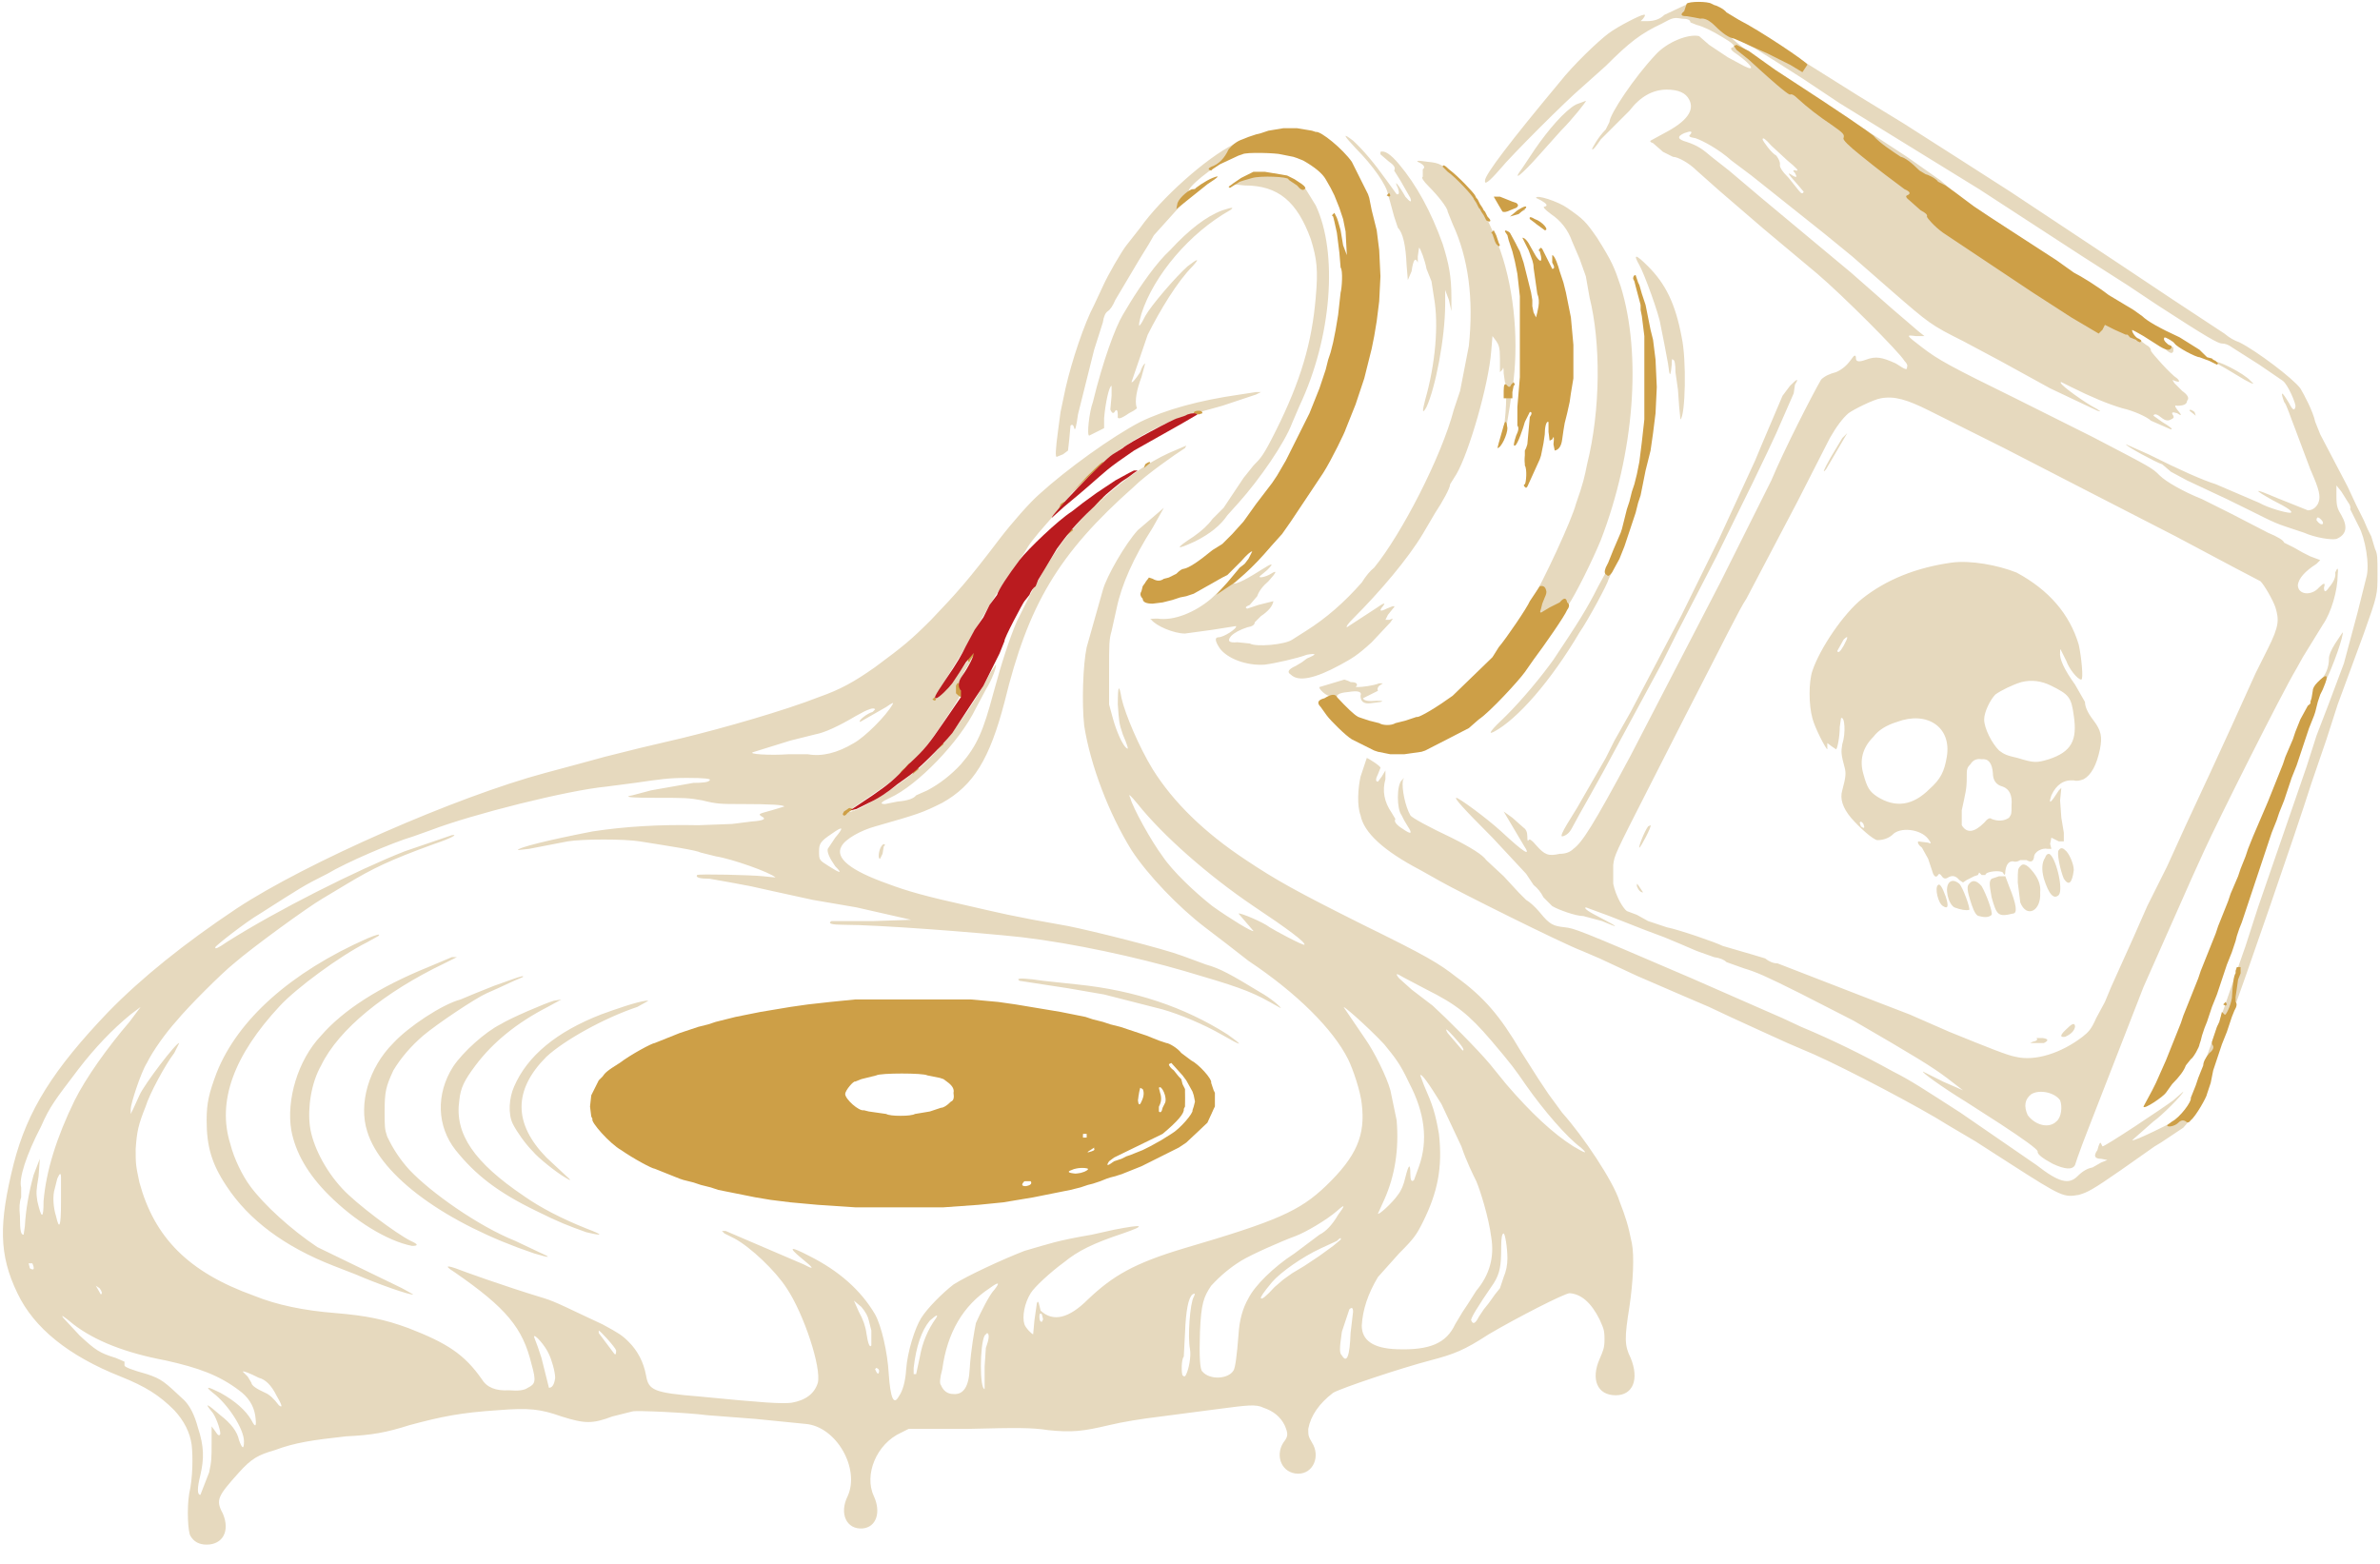
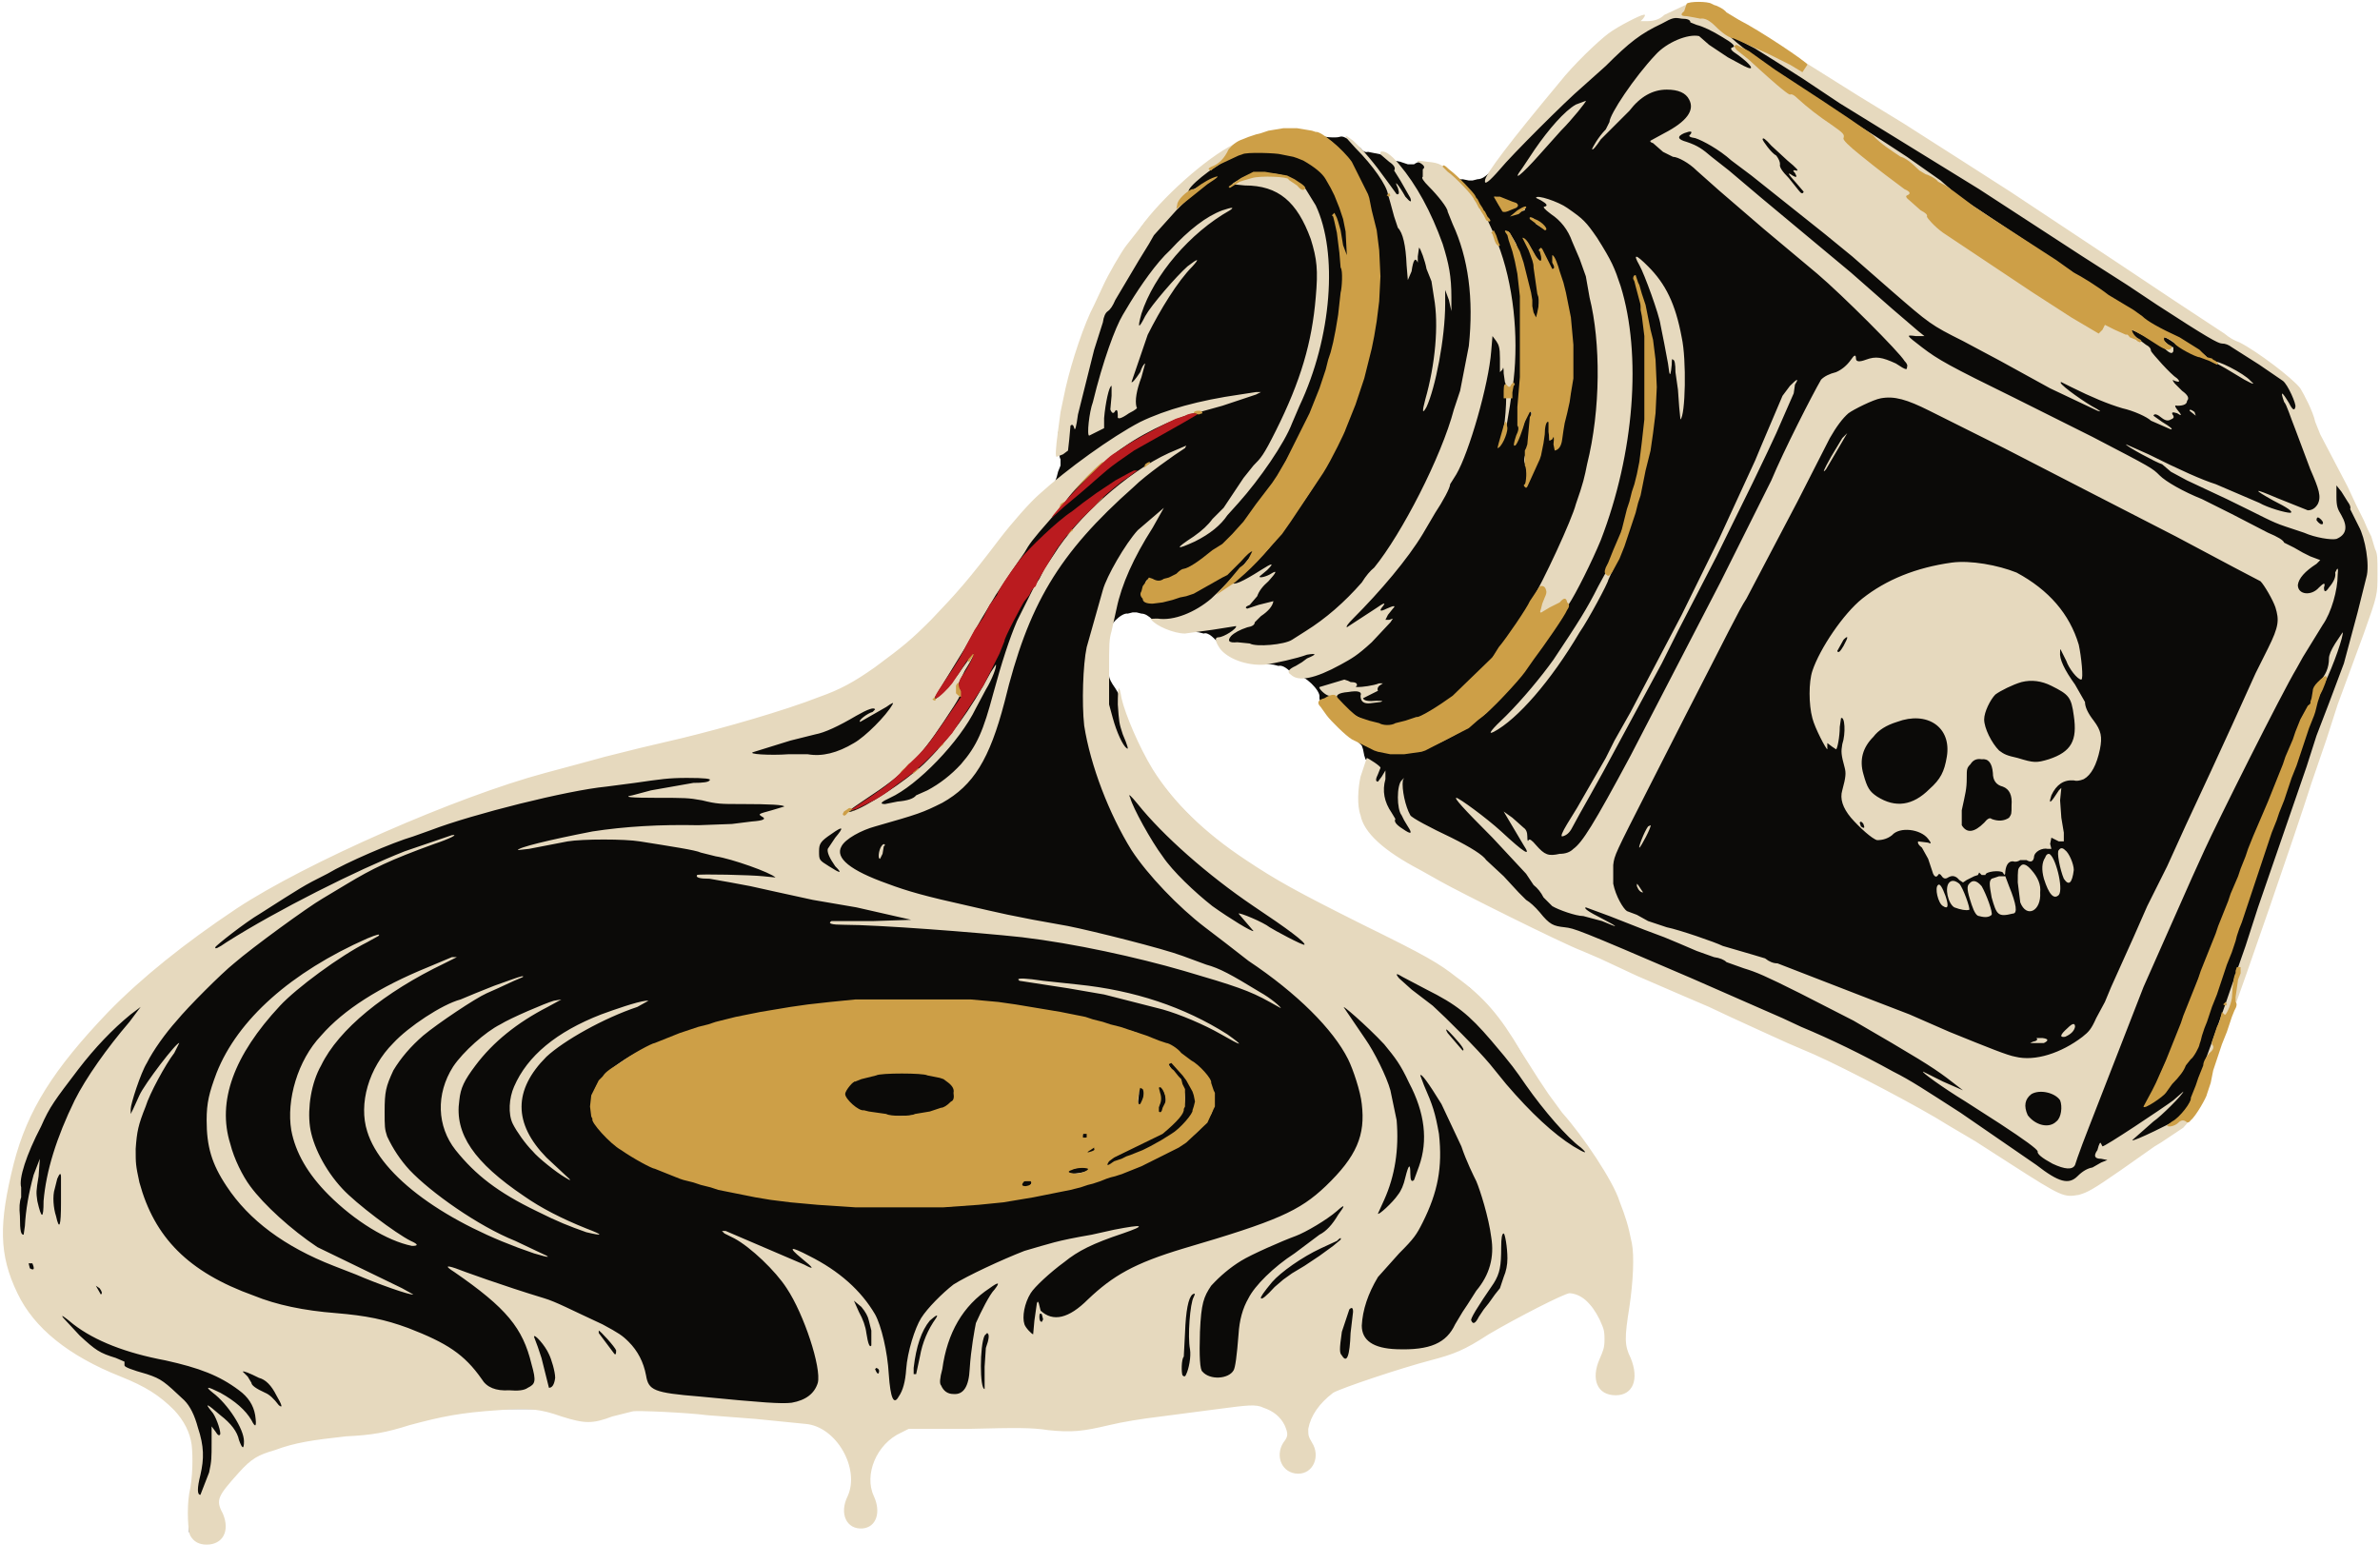
<svg xmlns="http://www.w3.org/2000/svg" width="956" height="628" viewBox="0 0 1912 1256">
+   <g id="black" fill="#0b0a08">
+     <path fill-rule="evenodd" d="m1348 9-13 7-8 2-6 1q-1 2-4-1l-2-2-9 4c-13 7-19 12-32 24l-33 39-9 11-8 10-7 9-7 9-12 15q-6 7-11 7l-4 1h-3l-5-1q-3 1-11-6-8-6-14-6l-6-1q-4-2-8 1h-5l-6-2-5-1q-5-5-11-5l-5-1-5-1q-3 1-6-3c-12-9-14-10-17-9s-14 0-16-1l-3-1-3-1-6-1-6-1h-11l-6 1-6 1-3 1-3 1-4 1-6 2-5 2-5 2-9 5-5 4-8 6c-13 8-15 10-31 27-19 19-23 23-27 31l-6 8-7 10-14 27-8 15-2 5-2 5-2 5-1 3-1 3-2 5-2 5-1 3-1 4-1 4-1 3-1 3-1 4-1 4-1 5-1 5-1 5-1 5-1 5-1 5-1 5-1 5c-2 3-1 21 1 24v5l-2 5-1 4-1 3-3 4c-5 3-24 23-30 31l-8 10-13 17-18 21c-8 10-46 49-53 53l-8 7-9 6-12 9c-8 5-25 15-26 14l-5 2-5 2-5 2-5 2-3 1-3 1-3 1-3 1-3 1-3 1-3 1-3 1-3 1-4 1-4 1-3 1-3 1-3 1-3 1-4 1-4 1-4 1-4 1-4 1-4 1-3 1-3 1-4 1-4 1-4 1-4 1-5 1-5 1-4 1-4 1-5 1-5 1-3 1-3 1-4 1-4 1-4 1-4 1-4 1-4 1-4 1-4 1-5 1-5 1-3 1-3 1-4 1-4 1-3 1-3 1-3 1-3 1-4 1-4 1-4 1-4 1-4 1-4 1-4 1-4 1-3 1-3 1-3 1-3 1-3 1-3 1-3 1-3 1-3 1-5 2-5 2-3 1-3 1-5 2-5 2-3 1-3 1-5 2-5 2-3 1-3 1-7 3-7 3-5 2-5 2-9 4-9 4-15 7-15 7c-2 0-45 22-66 34-5 3-37 24-42 29l-8 6-8 6-8 6-7 5-8 6-12 11c-17 14-48 46-63 66l-19 30-7 12-2 5-2 5-2 5-2 5-2 6-1 4-1 4-1 4-1 3-1 3-1 4-1 4-1 5-1 5-1 7-1 7v33l1 5 1 5 1 3 1 3 1 3 2 5 2 5 9 17 5 7c3 4 12 13 17 16l17 12 32 16 3 1 3 1c1-1 15 7 24 13 7 5 19 16 24 23l6 12 1 3c2 3 1 36 0 39l-1 5-1 5-1 14v12l4 4c4 4 4 4 10 4 7 0 7 0 10-3 4-4 4-13 1-19q-4-9-1-17l8-10 12-13c4-5 17-13 19-12l3-1 3-1 3-1 3-1 3-1 5-1 5-1 5-1 5-1 8-1 8-1 11-1 11-1 7-1 7-1 5-1 5-1 4-1 4-1 4-1 4-1 3-1 3-1 4-1 4-1 4-1 4-1 5-1 5-1 6-1 6-1 10-1 10-1h47l3 1 3 1 3 1 3 1 3 1 3 1 4 1q1-1 4 1c2 2 15 1 18 0l2-1 3-1 3-1 3-1 3-1 3-1 3-1 3-1c3-2 12-2 15 0l17 1 17 1 13 1 13 1 10 1 10 1 11 1 11 1 12 1 12 1 4 1c3-1 17 8 21 12 5 6 13 20 12 23l1 4q4 7-2 19-9 17 5 24c4 2 4 2 8 0q8-3 7-12 0-6-3-12-5-12-2-19l1-3 1-3 1-3q-1-1 7-10l3-5 13-9c4-2 6-2 38-2l36-1h33l10 1 10 1h19l5-1 5-1 4-1 4-1 4-1 4-1 5-1 5-1 7-1 7-1 8-1 8-1 8-1 8-1 8-1 8-1 7-1 7-1 7-1 7-1c3-2 14-2 17 0l3 1c3-1 19 15 18 18l1 3q3 2-2 8c-2 4-3 5-3 11q-1 9 7 12c5 2 6 2 11 0q8-3 7-12c0-6 0-7-4-12-3-5-3-5-2-8l2-5c-1-4 9-18 14-22l4-3 12-6 3-1 3-1 3-1 3-1 3-1 3-1 3-1 3-1 3-1 3-1 3-1 3-1 3-1 3-1 3-1 3-1 3-1 3-1 3-1 5-1 5-1 4-1 4-1 3-1 3-1 3-1 28-14 9-6 13-8c20-11 44-22 47-22q5-1 15 10c6 6 12 14 11 16l1 3 1 10c0 8 0 9-3 15-3 7-4 17-1 22 4 8 19 8 23 0 3-5 2-15-1-22-3-6-3-7-3-19l1-14 1-6 1-6 1-6 1-6 1-15-1-16-1-6-1-6-1-4-1-4-1-3-1-3-1-3-2-5-2-5-1-3-1-3c0-2-17-29-27-42l-6-8-5-7-7-9-8-10-9-15-10-16-6-10-6-9-13-17-19-21-8-5c-16-13-20-15-82-46l-58-30-10-7c-5-2-37-23-42-27-10-8-36-33-42-42l-7-8-10-15-17-34-1-3-1-3-1-3-1-4-1-4-1-5-3-5q-5-7-5-10l-1-4-1-13 1-14 1-4c-1-5 10-16 15-15l4-1h3l4 1q4 0 9 5l14 7 3 1 10 1 10 1 4 1q5-2 16 13c2 3 9 7 11 7l3 1 4 1 4 1 9 1 9 1 4 1q4-1 10 5l5 3c6-1 19 12 18 17-1 6 15 25 28 33l6 6 1 3 1 5 1 3q3 3 0 5l-1 4-1 4-1 4q1 1-1 4l-1 10 1 9q2 3 1 4c-1 3 6 13 13 21 9 8 14 11 31 21l16 9 96 48 11 5 11 5 11 5 11 5 9 4 9 4 7 3 7 3 9 4 9 4 7 3 7 3 9 4 9 4 15 7 15 7 9 4 9 4 11 5 11 5 7 3 7 3 85 43 13 8 27 17 35 22c29 18 33 21 34 20l2 1 8 1 7-1 2-1 18-10 23-16 18-12 6-4q21-10 31-30l2-6 1-3 1-3 1-3 1-5 1-5 1-3 1-3 1-3 1-3 1-3 1-3 1-3 2-5 2-5 1-3 1-3 1-3 1-3 2-5 2-5 1-3 1-3 1-3 1-3 1-3 1-3 1-3 1-3 1-3 1-3 1-3 1-3 1-3 1-3 2-5 2-5 1-3 1-3 1-3 1-3 1-3 1-3 2-5 2-5 1-3 1-3 1-3 1-3 1-3 1-3 1-3 1-3 1-3 1-3 1-3 1-3 1-3 1-3 1-3 1-3 1-3 1-3 1-3 1-3 1-3 1-3 1-3 1-3 1-3 1-3 1-3 1-4 1-4 1-3 1-3 1-3 1-3 1-3 1-3 1-3 1-3 1-3 1-3 1-3 1-3 1-3 1-3 1-3 1-3 1-3 2-5 2-5 1-3 1-3 1-3 1-3 1-3 1-3 1-3 1-4 2-6 2-5 1-3 1-3 2-5 2-5 1-3 1-3 2-5 2-5 1-3 1-3 2-5 2-5 1-3 1-3 1-3 1-4q-1-1 1-4c2-2 2-29 0-32l-1-2-1-3-1-3-1-3-1-3-3-6-3-6-7-14-3-6-3-7-4-8-1-4-9-16-8-15-1-2-1-3-1-3-1-3-1-3c0-2-13-27-15-27l-7-5-16-12-8-6-9-5-116-77-54-35-25-16c-25-17-50-32-57-36l-16-10-42-27-30-19c-57-38-53-35-65-41l-10-6c-2-3-9-6-10-6l-2-1-10-1c-8 0-9 0-17 5" />
+   </g>
  <g id="cream" fill="#e6d9be">
    <path fill-rule="evenodd" d="m1354 4-17 8q-5 5-14 5h-5l2-2q3-4 0-3c-2 0-20 9-28 15s-28 25-39 39q-60 72-60 79-1 6 12-9c9-11 53-55 66-66l19-17c19-19 28-26 45-34 9-5 10-5 16-4q7 0 7 3l5 2q8 2 21 10 12 7 8 8t4 6c11 8 15 14 5 9l-13-7-15-10-8-7c-9-2-26 5-35 15-17 18-37 48-37 54l-3 6c-6 6-11 15-11 16q1 1 7-8l13-13 10-10q13-17 30-17 14 0 18 8 7 13-20 27l-11 6q-1 1 2 2l8 7 8 4c4 0 13 5 19 11l18 16 36 31 43 36c20 17 66 63 70 70q3 3 2 5c0 2 0 3-9-3-11-5-16-6-24-3q-8 3-8-1 0-5-4 1-5 7-12 10-8 2-12 6c-7 12-30 57-40 81l-41 82-72 139c-30 56-39 70-46 75q-4 4-11 4c-9 2-12 1-19-7q-5-6-6-4t-1-3-3-7l-9-8-7-5 16 27q10 15-18-11c-12-11-34-27-36-27s5 8 29 32l27 29 6 9q5 4 8 10l7 7c5 3 19 8 25 8l15 4q21 9 0-2-16-8-13-9l19 7 28 11 16 6 12 5 14 6 14 5q7 1 10 4l14 5c10 3 17 6 45 20l43 22c50 29 63 37 75 46l13 10-16-7-16-8c-2 0 16 13 34 24l28 18q29 19 30 22-1 3 12 10 15 7 18 1l2-6 4-11 5-13 44-113 39-88 10-22c10-22 62-126 74-146l5-9 16-26c7-10 12-28 12-40q1-9-2-2 1 5-5 12-4 6-4 0 2-6-4 0c-6 7-17 6-17-2q1-8 15-17l3-3-8-3-6-3-7-4-8-4q-1-3-13-8l-29-15-24-12c-15-6-29-14-34-19-6-6-6-6-54-31l-62-31c-53-26-62-31-75-41s-13-10-5-9h7l-5-4-21-18-33-29-48-40-24-20-26-22-14-11c-7-6-11-9-20-12q-11-3-2-7 8-3 5 1-3 2 4 3c6 2 19 9 29 18l16 12 59 47 22 18 32 28c30 26 31 27 57 40l30 16 40 22 38 18q6 2-5-4c-10-6-28-19-24-19l8 4q24 12 41 17c9 2 20 7 23 10l16 7q3 0-7-6l-7-5q1-3 7 2 4 3 7 1 3-1 2-3-3-4 3-2 6 4 0-3-3-4 0-3 8 0 8-4 3-3-4-8l-6-6q-3-4 0-2 6 2 2-2c-5-3-20-20-21-22q0-3-4-5c-7-5-14-11-12-12 2 0 19 9 27 15q6 6 7 2v-3c-2 0-9-6-9-7q0-4 13 6 15 9 23 10c3 0-11-10-19-14-11-5-35-19-39-23l-11-7-9-5-10-7-18-12-15-10-63-42c-20-13-22-14-22-16l-8-7-27-19-26-17-35-22-46-31c-17-11-37-27-36-28l21 11 16 10 22 14 30 20 112 69 83 54 36 23 24 16c40 26 49 31 52 31q4 0 8 3l22 14 19 13c4 3 11 19 10 21q-1 5-5-3-9-15-4-1c2 2 5 12 9 22l12 32c7 16 9 22 6 28q-3 5-8 5l-25-10q-28-12-3 2 18 9 14 10c-4 0-18-4-25-8l-35-15q-16-5-54-24l-18-8c-1 1 25 15 29 16l7 6 13 7 32 15c31 15 35 18 47 22l15 5c9 4 22 6 26 5q12-5 4-19c-3-5-4-7-4-15v-9l4 5 5 8q3 4 2 6l7 14c5 9 9 31 6 41l-3 12-4 16-11 41-12 32-10 26-8 25-39 113-10 31-7 20-10 29-11 31-4 11c-5 20-15 42-20 47-5 3-39 20-39 18l17-15c6-4 24-22 24-24l-8 7c-8 6-56 38-57 37l-1-2q-1-3-3 5-5 7 3 7l5 1-5 2-7 4q-6 1-12 7c-7 7-15 5-33-9l-61-42c-28-18-40-26-54-33q-38-21-74-36l-15-7-16-7-57-25c-93-40-94-40-102-41-9-1-12-2-20-12q-6-7-11-10l-6-6-12-13-14-13q-4-6-28-18c-17-8-32-16-33-18-4-7-7-21-6-28l1-2-2 2c-4 4-4 23 0 28l2 4 3 5q6 9-4 2-8-5-6-8l-3-5q-9-13-5-27v-7l-3 5-3 4q-3 0 0-6l2-5c1-1-10-8-11-8l-5 15c-2 9-3 23 0 31q4 21 48 44l16 9c14 8 98 50 114 56l14 6 30 14 37 16 21 9 17 8 24 11 22 10 21 9c27 12 86 43 108 57l22 13 28 18c42 27 43 27 55 25 7-2 11-4 34-20l27-19 5-3 18-12q10-11 15-20l7-21c0-3 7-25 15-44 11-30 53-151 66-192l12-35 9-28 21-57c11-31 11-31 11-48 0-13 0-16-2-20l-3-10-3-6-3-7-6-12-7-15-22-42-4-10c-2-9-9-22-12-27-6-8-35-30-49-37q-6-2-12-7l-41-27-45-30-86-57-39-25-47-30-36-22-59-37-28-18-19-12-12-6zm-88 80c-9 5-22 20-33 36l-10 15c-9 12-1 6 14-11l17-19c9-9 21-24 20-24zm-242 21-33 11c-22 11-58 43-75 67l-11 14c-4 5-15 24-19 33l-7 15c-8 15-18 45-23 67l-4 19-2 15q-3 22-1 21l5-2 4-3 1-9 1-11q2-2 3 2t3-11l13-52 7-22q1-7 4-9t6-9l19-32 8-13 4-7 18-20 8-8 17-14q11-8-5 2l-10 5c-2-3 19-20 32-26 15-8 25-9 44-5q27 5 36 22c5 8 12 26 14 36 2 7 3 28 1 28l-4-13-1-6-1 4 2 17q4 49-22 114c-7 17-28 56-35 66l-11 16-12 15-8 9c-5 5-23 19-33 24l-11 7c-5 4-15 6-20 4q-6-2-6 4-5 13 4 14c9 0 31-6 38-11l6-3 6-3 8-4 12-11q13-13 13-9c0 3-21 26-34 38-13 11-30 18-43 16q-8 0-5 1c4 5 18 11 27 11l22-3 19-3c1 2-10 9-14 9q-5 0 1 9c6 8 21 14 36 13 8-1 26-5 34-8q12-2 0 3l-4 3-5 3q-9 4-4 7 9 9 40-8c9-5 13-7 25-18l15-16 2-3-3 1h-3l2-4 4-5q4-4-5 0-8 4-3-2 4-5-6 2l-23 15q-1-1 5-7c22-22 44-48 56-68l10-17c6-9 12-20 12-23l5-8c10-17 26-72 28-99l1-12 3 4c2 3 3 5 3 14v11l2-2q1-4 1 3l1 7c2 2 1 32-2 41q-4 14 1 5l2-9 1-6 2-12 3-21c4-35 0-77-13-110q-14-36-33-53c-12-10-13-11-23-12q-13-2-6 1 5 3 2 5v6q-2 1 5 8c7 7 15 17 15 20l4 10q19 41 13 98l-7 36-5 15c-10 38-42 100-64 127q-5 4-10 12-21 24-45 39l-11 7c-6 4-29 6-34 3l-10-1q-10 1-5-5 4-4 13-7 6-1 6-4l5-5q9-6 10-12l-12 3-9 3q-3-1 2-3l6-7q2-6 9-12 10-11 2-6c-3 2-10 4-9 2l6-5q9-9-5 0-22 14-23 10l5-5c12-8 27-24 38-40 30-41 44-66 57-104 12-38 16-58 17-93 0-27 0-33-6-56q-9-38-31-56c-10-8-30-12-46-9m65 14c14 14 25 30 26 37l2 7 3 11 3 9q6 6 7 30l1 12 3-7q2-14 5-7v-5l1-7c1 0 5 11 6 17l2 5 2 5 2 13c4 22 1 54-7 82q-4 15 1 6c7-15 15-55 15-83v-11l3 8 2 9v-11c0-17-2-27-7-43q-14-39-35-64-10-12-15-10v2l7 6q6 4 4 7l5 8 8 14q2 6-4-1c-5-9-10-15-6-7q2 6-1 5l-8-11q-15-21-27-32-13-10 2 6m327-7c0 1 7 11 11 13q3 4 3 7-1 3 7 11l8 10q3 4 4 1l-6-7q-10-11-3-6 5 3 2-2-3-3 1-2t-7-8l-13-12q-7-8-7-5m-408 27c-5 1-18 8-18 9l10 1c27 0 42 13 53 43 5 16 6 25 4 47-3 36-12 67-32 107-10 20-12 22-18 28l-8 10-16 24-9 9q-5 7-15 14-23 15 1 4 18-9 26-21l9-10c17-19 37-48 43-64l6-14c26-55 31-123 13-161l-8-13c-4-5-15-11-22-12q-15-2-19-1m193 19c0 1 4 9 6 10q1 3 6 0l5-2 1-1-1-1-9-3zm33 1 4 2q7 4 3 5-3 0 5 6 12 8 17 22l6 14 5 14 3 17c9 36 9 90-2 134-2 10-3 15-9 32-3 12-26 62-37 80-12 21-29 44-45 60q-34 33-67 38c-13 1-37-10-42-21q-4-5 8-6 12-2 10 3 0 7 8 6l8-1q4-1-3-1-10 1-11-2l6-3 6-3q-1-2 1-4l3-2h-3c-5 2-14 3-17 3q-3 0-1-1 1-3-5-3l-2-1-3-1-20 6c-1 1 5 7 8 7q4 0-2 2-8 1-3 7c8 14 24 27 39 33 8 3 9 3 22 3 11 0 15 0 20-2 10-3 30-14 37-19l13-10 12-12 9-11c7-7 41-54 41-56l4-8c6-9 19-35 26-52 27-70 33-149 16-204-5-15-7-20-19-39-9-13-11-15-24-24-7-5-25-11-25-8m-252 10q-19 7-42 32c-11 10-24 29-32 42l-6 10c-6 10-16 37-24 70-3 8-5 27-3 27l6-3 6-3v-8c1-12 4-26 6-26v8l-1 11q2 5 4 1 2-2 2 4-1 5 9-2 8-4 6-5-2-8 4-24l3-11q-2 1-4 7-6 9-7 8l13-38c10-20 24-43 36-55q9-10-4 0c-9 8-29 31-34 40q-8 16-3-2c10-31 39-65 71-83q6-4-6 0m240 0-1 1 4-1v-2zm12 11q9 6 6 2l-9-7zm-23 6 4 13c5 17 6 20 7 37 2 17 1 59 0 71l-2 19v22l-2 6-1 3 1-3 6-13q5-15 6-10c1 3-2 27-4 33q-3 6 0 10l1 9v6l2-4 4-9c4-9 5-12 6-23q2-18 5-16l1 9q-1 13 1 5 4-6 3 4c0 12 4 5 6-9l2-11 4-16c2-15 2-17 2-37l-3-34c-5-22-13-49-11-33q2 11-6-5-6-13-4-4 3 13-6-1-7-13-8-12l4 9c3 7 4 10 5 17l2 15c1 7 0 21-2 22q-3 3-3-5c0-8-8-40-13-55-2-4-7-12-7-10m106 27c4 7 16 40 17 48l3 15 3 16 1 7q1 5 2-6 0-6 1-4 2 0 2 10l2 14 1 14 1 10c4-3 5-48 1-66-5-27-13-43-27-57q-15-15-7-1m0 24 3 19c3 12 4 59 3 79-3 30-6 44-11 61l-6 21c-3 11-13 38-16 43l-6 11c-9 18-16 29-36 59-10 14-25 32-38 45q-18 17-10 13c19-10 46-41 69-80 7-10 23-40 23-42l5-11c8-17 18-46 21-65l5-19c8-34 9-73 2-104l-4-19q-3-15-4-11m462 54 9 5 15 9q11 6 5 1c-5-6-29-18-29-15m-341 19-6 8-17 40-5 12-29 63-30 61-41 78-13 23-7 14-23 40-8 13q-6 10-4 10 5-1 8-7l6-11 9-16 10-18 47-87 13-26 31-60 29-59 12-25 7-15 14-32 1-7q5-8-4 1m-442 7q-49 7-80 22c-23 12-59 38-81 58-8 7-22 23-32 36-25 33-34 43-55 65-16 16-22 21-45 38-17 12-28 18-45 24-28 11-77 25-110 33l-34 8-28 7-22 6-26 7c-71 19-192 72-248 109q-63 42-103 83c-44 46-65 79-76 122-12 48-12 73 3 104q20 42 83 67c20 8 31 15 43 27q12 13 14 28c1 9 1 26-2 39-2 12-1 31 1 34q4 7 13 7c13 0 19-11 13-25-6-11-4-14 13-33 10-11 15-14 29-18 16-6 30-8 57-11 21-1 32-3 51-9 26-7 41-10 71-12 25-2 34-1 51 5 19 6 25 6 41 0l16-4c3-1 45 1 60 3l39 3 40 4c25 2 44 36 34 58-7 14-1 27 12 26 11-1 15-13 9-26-8-17 2-42 22-51l6-3h48c40-1 51-1 64 1 19 2 28 1 49-4q17-4 42-7l46-6c23-3 30-4 36-1q12 4 17 14c3 7 3 9-1 14-7 11-1 25 12 25 12 0 18-14 11-25-3-5-3-6-3-11q3-16 20-29c7-4 55-20 78-26 19-5 27-8 47-21 22-13 61-33 65-33q14 1 24 21c3 7 4 8 4 16 0 7-1 9-4 16-7 16-2 29 13 29 14 0 19-13 12-30-5-10-5-16-1-41 3-20 4-41 2-51-3-15-5-21-10-34-5-16-29-52-46-71l-11-15-8-12-14-22c-17-29-30-44-52-60-14-11-24-17-75-42-54-27-70-36-94-52q-50-33-75-73c-11-18-22-44-25-57q-3-18-3 5c1 14 1 15 4 24q6 14 3 11c-3-2-8-13-11-24l-3-11v-26c0-23 0-26 2-33l4-18q6-29 29-65l9-16-21 18c-10 11-25 37-28 48l-13 46c-3 14-4 45-2 63 5 32 20 71 38 100 13 20 38 46 59 62l17 13 18 14c39 26 68 55 80 79 4 8 10 26 11 36 3 25-4 42-29 66-21 20-39 28-114 50-40 12-57 22-77 41q-23 23-38 9l-1-4q-1-5-2-2l-2 14-1 11c-1 0-6-5-7-8-2-6 0-17 5-25 3-5 16-17 27-25 11-9 23-15 47-23q29-10-7-3l-18 4c-29 5-33 7-54 13-18 7-46 20-57 27-9 7-21 19-26 27s-11 27-12 41q-1 15-6 22-6 11-8-18c-1-18-6-39-11-48q-17-29-53-47-23-12-6 2 15 12 2 5l-63-27h-3l2 2 8 4c13 7 33 26 42 40 14 21 28 64 25 76q-4 13-21 16c-8 1-23 0-74-5-37-3-41-5-43-17q-3-16-14-27c-5-5-8-7-21-14-26-12-37-18-47-21-33-10-66-22-71-24q-12-4-1 3c42 29 55 45 62 74 4 14 3 16-3 19q-4 3-15 2-16 1-22-9c-14-20-28-29-59-41-19-7-34-10-58-12q-39-3-66-14c-53-19-80-47-92-91-3-14-3-15-3-27 1-14 2-19 8-34 3-10 16-34 23-43l4-8c-2-1-28 33-32 42l-5 11-2 4v-4c0-4 8-29 13-37 5-10 15-24 24-34 9-11 36-38 46-46 15-13 59-45 71-52l20-12c20-12 34-19 70-32 12-4 20-8 14-7l-38 13c-38 15-102 47-143 73q-10 7-9 4c0-1 24-20 36-27 33-21 34-22 54-32 15-9 52-25 69-30l14-5c34-13 110-32 141-35l23-3c21-3 27-4 42-4q21 0 18 2-1 2-13 2l-34 6-15 4q-12 2 20 2c22 0 25 0 36 2 12 3 15 3 32 3q34 0 34 2l-10 3c-11 3-11 3-8 5q6 3-8 4l-16 2-27 1q-46-1-85 5c-36 7-60 13-60 15l9-1 31-6c12-2 46-2 58 0 25 4 45 7 49 9l12 3c13 2 44 13 48 17l-10-1c-9-1-51-2-53-1q-2 3 10 3l17 3 16 3 18 4 32 7 35 6 44 10-30 1h-34q-5 3 10 3c27 0 106 6 143 10 42 5 92 16 130 27 41 12 53 16 69 25l9 5c0-1-8-8-17-13-23-14-32-19-43-22l-19-7c-16-6-72-20-92-24-46-8-57-11-79-16-36-8-50-12-66-18q-45-16-37-30c3-6 16-13 27-16 35-10 38-11 54-19 25-14 38-35 50-81 19-78 43-119 104-173 9-9 33-26 41-31l1-2-14 6c-33 15-74 52-92 81l-8 12-4 8-4 6-14 28q-9 21-19 58c-8 30-13 42-26 57q-12 13-27 21l-9 4q-3 4-15 5l-10 2q-7 0 4-5c22-10 56-45 69-72l8-15c5-8 9-19 8-20l-4 6q-24 45-54 74c-15 14-47 35-58 38-4 1-5 1 13-11 29-19 41-31 61-61 14-21 14-22 13-23-3-4-2-6 4-18q10-16 6-13l-8 11c-7 11-21 26-23 25l9-15 16-26 13-23 12-20 12-18 11-16c4-7 6-10 21-27l12-14c6-10 33-35 47-44 20-14 48-26 61-28l18-5 18-6 9-3 4-2h-4zm515 3c-6 1-22 9-26 12q-7 6-15 20l-26 51-41 78c-6 9-16 30-49 94l-29 57c-28 55-28 55-29 63v15c2 10 8 20 11 22l8 3 9 5 15 5c10 2 39 12 45 15l24 7 10 3q5 4 10 4l80 31 26 10 32 14c32 13 47 19 53 20 16 4 37-3 54-16 5-4 7-6 11-15l7-13 5-12 18-40 11-25 16-32 15-33 20-43 17-37 19-42 10-20c9-18 9-23 6-33-2-6-9-18-12-21l-21-11-47-25-72-37-66-34-60-30c-18-9-28-12-39-10m248 10 5 4-1-3q-4-3-4-1m-279 22-9 15q-9 16-4 10l17-29zm381 66q3 4 5 3 1-2-3-5-2-1-2 2m-293 34q-43 6-72 29c-15 12-34 40-40 58-3 9-3 27 0 38 2 8 11 25 12 25v-5l4 3 3 2c1 0 3-10 3-18l1-7c3-2 4 12 1 21-1 6-1 8 2 19 1 4 1 7-2 18q-3 10 7 22c7 8 17 17 21 18q7 0 12-4c6-7 23-5 29 3q4 5 0 3l-8-1q-1 2 3 5l5 9 4 12q2 4 4 1 1-2 3 1t5 1q5-3 9 2l3 2 3-2 6-3 3-1 1-2 2 2h3c0-3 12-4 14-2q2 4 2-1 1-8 6-8 3 1 6-1h5q5 3 6-2c0-5 7-8 11-7h3l-1-4 1-5 2 1 4 2h4v-7l-2-12-1-14 1-10-2 2-4 6q-5 7-2-2 6-13 18-12 3 1 8-1 9-5 13-24c2-10 1-15-5-23q-7-9-7-15l-8-14q-13-18-12-26 0-4 1-1l4 8c2 6 9 15 12 15 2 0 0-19-2-28q-11-37-50-58c-15-6-37-10-52-8m308 65q-5 8-5 12 0 11-8 19-4 5-4 9 0 6-6 13l-5 9c0 3-8 23-17 44l-20 50-22 56-23 58-12 33-7 18-7 15-10 23-6 13 15-11 18-24 4-6q2 0 9-22l12-34 33-97 1-5 4-9 9-26 21-58 5-15 4-13 8-19c8-16 16-40 15-42zm-395-3-5 9q1 3 5-4 6-11 0-5m143 34c-7 2-17 7-21 10-4 4-9 14-9 20 0 7 6 19 12 25 4 3 6 4 15 6 13 4 15 4 25 1 18-6 23-15 20-35-2-15-4-17-18-24q-12-6-24-3m-912 20-21 12c-2-1 6-7 10-8l2-2q-1-3-15 5-22 13-33 15l-20 5-29 9c-8 2 14 3 27 2h16q17 3 37-9c9-5 26-22 31-31q2-3-5 2m812 12q-13 4-19 12-13 13-8 30c3 11 5 14 11 18q22 14 42-6c9-8 12-14 14-26 4-24-16-37-40-28m59 34c-3 3-3 4-3 11 0 9-1 12-4 26v12q6 10 18-2 4-5 6-3 8 3 14-1c2-3 2-3 2-10q1-12-7-15-8-2-8-11-1-12-9-11-6-1-9 4m-675 27c2 8 17 35 26 47 8 12 26 29 40 40 14 10 32 21 33 20l-6-7-6-7c1-1 20 7 25 11 3 2 27 15 28 14q1-3-41-31c-37-25-73-57-93-82q-9-11-6-5m586 20 1 3q4 3 2-2-2-3-3-1m-170 3c-3 4-8 17-7 17s10-17 9-18zm-656 6c-9 6-10 8-10 14 0 7 0 7 8 12q14 9 5 0-7-10-6-14l6-9q11-13-3-3m40 10c-2 3-3 10-1 10l2-4 1-6 1-1q-1-2-3 1m946 3c-2 1 1 16 4 23q6 9 8-7c0-5-4-14-7-16q-3-3-5 0m-11 6q-4 6-1 17 6 19 12 13c4-5-3-32-8-33q-2 0-3 3m-20 7c-2 2-2 3-2 13l2 16c5 13 17 7 16-8q1-9-7-18-6-7-9-3m-23 10c-2 2-2 4 0 15 4 14 5 16 17 13q6 0-3-22l-3-8h-5zm-34 3c-4 4-1 17 4 20q8 3 12 2c1-1-5-18-8-21q-5-4-8-1m16 1c-2 2-2 5 2 17q3 9 6 9 7 2 10-1c1-2-4-16-8-23q-6-7-10-2m-267 2q2 5 5 5l-2-3-2-3-1-1zm242-1c-3 2 0 15 4 17q6 4 2-8-4-11-6-9M295 754c-61 27-104 65-121 108-6 16-8 24-8 38 0 21 4 35 16 53q27 41 86 64l18 7c16 7 44 17 46 16l-9-5-68-33c-21-14-43-34-54-49-6-8-13-22-16-34q-16-51 40-111c13-14 48-40 70-51l9-5q3-3-9 2m68 15-19 8q-59 24-86 55c-19 20-28 52-24 76q5 27 30 52c21 21 47 37 67 41q8 0-1-4c-12-6-44-30-55-42-14-15-24-35-26-50s1-35 9-49c14-29 51-59 99-82l10-5zm761 17 10 9 17 13c11 10 36 35 46 47l13 16q30 35 54 50 15 9 6 1c-11-8-30-30-44-50-9-13-11-16-28-36-18-21-28-29-52-41l-19-10q-8-5-3 1m-713 1-14 5-15 6-12 5c-15 4-42 22-54 35-20 20-28 49-21 71 11 36 63 74 134 98q20 6 4-1l-19-9c-30-12-68-39-85-57q-11-12-18-27c-2-6-2-8-2-20 0-16 1-20 7-33q9-15 24-28c12-10 42-30 51-34l9-4 13-6 7-3q2-2-9 2m407 0 1 1 39 6 29 5 47 12c14 4 33 12 47 20q26 15 5 0-52-33-120-40l-28-3q-20-3-20-1m-373 17c-7 2-35 14-43 19-12 6-30 22-38 34-14 22-13 48 2 67 16 20 34 34 65 49 18 9 26 12 40 17q21 5 0-3-30-12-50-26c-40-27-56-50-52-77 1-10 4-16 13-28q21-28 58-47l11-6zm74 0c-8 1-25 7-36 11q-54 21-70 58c-4 9-5 22-1 30 3 6 10 16 16 22 4 5 19 17 26 21q8 5 0-2l-15-14q-40-41 0-81c14-13 46-31 73-40l9-5zm170 0-59 7c-79 12-141 38-152 64q-12 27 27 52 49 30 149 40c24 2 109 2 130 0 50-5 105-18 133-31l17-8 12-7 6-4q12-7 21-22c3-6 2-18-1-25q-7-13-18-19l-7-5c-2-3-7-6-23-12l-13-5-15-4-14-4c-12-3-23-6-46-9-25-5-32-6-59-8zm-584 11q-22 18-42 44c-19 25-23 30-30 46-12 23-18 42-16 49v8q-2 5-1 15c0 13 1 15 3 15l1-7q1-19 7-41l5-13-1 14c-2 12-2 13-1 20q5 22 5 0 3-36 25-81c9-18 26-42 44-63l9-12zm975-5 17 25c7 10 17 30 20 41l5 24q3 35-10 64l-5 11c0 2 12-9 16-15q4-5 6-14 4-16 4-3 0 8 3 5l4-11q11-31-8-67c-7-15-11-20-20-31-14-15-36-34-32-29m581 16q-9 8-2 7 7-3 8-8 0-5-6 1m-498 4 12 14q3 0-7-11-9-10-5-3m473 4q2 2-3 3l-2 1h11q6-3-1-4zm-771 17q2 2 5 2-1-3-4-4zm73 3 5 8q23 27-13 50l-38 19q-4 2-4 4c0 3 0 3 8-1l12-5c16-5 34-16 43-25q15-15 8-28c-6-12-21-28-21-22m-227 8c-26 3-39 13-30 23 5 6 10 8 26 11 19 2 40 0 53-7 12-5 10-19-3-23-11-4-33-6-46-4m430 2 3 8c7 16 9 22 12 39 3 27-1 47-13 71-5 10-7 13-19 25l-17 19q-12 20-13 39 0 18 28 19c27 1 40-5 47-20l6-10 4-6 7-11q16-19 12-43c-2-16-9-38-12-45-2-4-8-16-12-28l-16-34q-16-26-17-23m-213 6 2 5q3 6 1 14-3 8 2 5c5-5 5-16-1-22q-3-5-4-2m-13 2v7l-1 9q-2 6 3-1c3-6 3-15-1-15zm717 7q-8 6-3 17c6 8 17 11 23 5 4-3 5-12 3-17-4-6-16-9-23-5m-762 32-1 3q3 2 6-2-1-3-5-1m5 12q-5 3-2 4c1 1 7-2 8-4q2-5-6 0m-13 16q-12 3 0 4 12-1 13-4 0-3-13 0m-816 8-2 8c-2 6-1 16 1 22q4 18 4-11v-20q0-6-3 1m776 2q-3 3-1 5 6 1 8-4 0-3-7-1m252 24c-8 7-25 17-33 20-11 4-36 15-44 20q-13 8-24 20c-6 9-8 14-9 37q-1 30 2 32c6 7 21 6 25-1q2-3 4-29 1-17 8-29c5-10 20-25 37-36l12-9 8-6q8-4 15-16 9-12-1-3m132 29c0 15-1 21-6 29q-20 29-18 30 2 5 6-3l4-6 4-5 5-7 4-5 3-9q3-7 3-15c0-9-2-20-3-20q-2 0-2 11m-132-5-13 6c-15 7-32 19-39 27q-10 12-9 13 1 2 11-9l7-6 7-5 10-6 12-8 11-8 6-5q1-3-3 1M23 1015l1 4q5 3 2-4zm772 20q-32 21-38 65-3 11-1 13 3 7 10 7 12 1 13-20c1-16 4-32 5-37 4-9 11-23 15-27q7-9-4-1m-718-2 4 7q2-1-1-5zm881 7q-5 4-6 31l-1 19c-2 2-2 13-1 15q2 2 3-1c2-4 4-14 3-20-2-10 0-37 3-42q2-4-1-2m-268 14q5 9 6 17 2 13 4 10v-12l-2-8q-1-5-6-11l-6-5zm394-2-6 18c-2 14-2 17 0 19q6 10 7-18l2-17q0-5-3-2m-249 6q0 4 2 4l1-2-1-4q-2-2-2 2m-784 1 13 14c13 12 16 14 29 18l7 3v3q0 2 18 7c12 4 14 6 30 21q7 7 11 22c5 15 5 25 2 38q-4 16 0 16l7-18c2-9 2-12 2-24v-13l3 4q3 5 4 2c0-4-4-15-7-18q-9-11 7 3 13 10 15 20 4 11 4 1c0-10-13-30-25-39q-10-8 6 0 18 10 25 22 5 10 3-4-2-12-13-20c-16-12-32-18-59-24q-48-9-74-29-12-10-8-5m696 2q-10 12-13 38v5h2l3-14q3-17 13-31 3-5-5 2m-266 10 6 8 6 8q2 3 2-2c-1-3-13-16-14-16zm310 2c-4 8-4 43 0 43v-18l1-15q4-11 1-12zm-362 1 3 8 3 9 6 24q4 0 5-8c0-5-3-15-5-19-3-7-12-17-12-14m274 26q2 5 3 3 1-3-2-4zm-508 2 4 4 3 5q0 3 11 8 5 2 11 10 5 4-2-8-6-12-14-14-12-6-13-5" />
  </g>
  <g id="mustard" fill="#cd9f47">
    <path fill-rule="evenodd" d="m1355 3-1 3-1 3q-5 4 2 4l6 1 5 1q5-1 12 6 9 9 15 10l7 3 11 5 9 4 18 9 10 6 2-3 2-3c0-2-39-28-55-36l-10-6c-2-3-9-6-10-6l-2-1c-3-2-18-2-20 0m38 34 2 3 10 8c26 24 32 28 33 28q2-1 6 3 12 11 27 21c10 7 11 8 10 11q-1 2 14 14l10 8 9 7 8 6 8 6q7 3 2 5-2 1 2 4l9 8q6 3 5 5c0 1 6 8 13 13l72 48 31 20 22 13 3-3 2-4 8 4 9 4q1-1 3 2l5 2 1 1 2 1q3-1-1-3c-2 0-6-6-5-7l2 1 7 4 11 7q9 6 11 3 2-2-2-3-5-4-3-6c1 0 7 3 8 5 2 3 17 11 20 11l8 3 2 1 2 1 2 1 1-1-2-2-2-1-1-1-4-1-6-6-16-10q-24-11-30-17l-7-5-20-12c-9-7-22-15-28-18l-14-10-54-35-12-8-8-6-8-6-7-5-6-3c-2-3-9-6-10-6l-5-3q-10-10-15-11c-6-4-17-11-22-17-5-4-19-14-79-53l-21-15-10-5zm-362 66-6 1-6 1-3 1-3 1-4 1-6 2-5 2q-6 2-11 8-5 11-14 14-4 2 0 3l1-1 3-2 3-2 15-7 3-1c3-2 28-1 31 0l5 1 5 1 3 1 5 2q14 8 18 15l4 7 3 6 2 5 2 5 1 3 1 3 1 3 1 5 1 5 1 19-3-8-2-12-2-7-1-3-1-2-1-2-2 2 1 1 1 4 2 9 2 16 1 12c2 2 1 17 0 20l-1 9-1 9-1 6-1 6-1 5-1 5-1 4-1 4-1 3-1 3-1 4-1 4-1 3-1 3-1 3-1 3-1 3-2 5-2 5-2 5-2 5-19 38-7 12-4 6-13 17-10 14-9 10-8 8-8 5q-17 14-23 15-2 0-6 4l-6 3-4 1q-4 3-9 0l-3-1-5 7-1 4q-2 3 1 6 0 4 8 4l8-1 4-1 4-1 3-1 3-1 5-1 6-2 23-13 4-2 2-2 9-9q7-8 9-8l-1 2-2 4-3 4-4 3-10 12-9 10 15-10 8-7q10-9 21-22l9-10 7-10 26-39c7-11 18-34 18-35l2-5 2-5 2-5 2-5 1-3 1-3 1-3 1-3 1-3 1-3 1-3 1-4 1-4 1-4 1-4 1-4 1-4 1-5 1-5 1-6 1-6 1-8 1-8 1-20-1-21-1-8-1-8-1-4-1-4-1-4-1-4-1-5-1-5-1-3-13-26c-7-10-25-25-29-24l-3-1-6-1-6-1zm128 31 4 4c6 4 21 20 21 22l2 3 2 4 1 1 1 2 2 3 2 4 2 1q3 0-1-4l-2-4-1-1-1-2-2-3-2-4-1-1-1-2c-1-2-13-15-21-21q-5-5-5-2m-162 9-10 7 1 1 8-5 3-1 7-2c7-2 29-1 29 1l1 1 6 4q4 5 6 3 2-1-2-4l-6-4-2-1-2-1-2-1-18-3h-9zm-23 0c-5 2-14 8-14 9h-2c-2 0-10 6-12 11l-1 5 15-12 10-8q14-9 4-5m140 14 2 1 1-1-1-2zm86 1 7 12q2 1 6-1l5-2q3-2 0-4l-3-1-5-2-5-2zm19 11-6 5 7-2 6-5q1-3-7 2m10 7 12 9c4 0-2-7-8-9q-5-3-4 0m-31 11 1 1 1 3 1 3 1 2 2 2 1-1-1-2-1-3-1-3-1-2-1-2zm11-1 2 3 1 4 1 3 1 3 1 3 1 4 1 4 1 5 1 5 1 9 1 9v65l-1 12-1 12v15q2 2-1 8-3 9-1 8c2 0 7-15 8-19l4-8q3 0 0 4l-1 11-1 11-1 3-1 2v12c2 3 1 14 0 15q-2 1 1 3l1-1 5-11 5-11 1-3 1-5 1-5 1-7c0-5 1-11 3-10v8l1 7 2-1q2-5 1 4l1 5q5-1 6-9l1-7 1-6 2-8 2-9 1-7 1-6 1-6v-27l-1-11-1-11-1-5-1-5-1-5-1-5-1-4-1-4-1-3-1-3-1-3c-1-4-4-13-6-13v6q3 5 0 5l-8-16-1-1q-3 2-1 3l1 4q1 7-4 0l-4-7q-4-8-7-8l5 10c3 8 4 10 4 14l1 7 1 7 1 7q2 5 1 10l-1 5-1 4-2-4-1-5v-5l-1-6-1-4-1-4-1-4-1-4-1-4-1-4-1-3-1-3-1-3-8-15q-4-3-4-1m103 38 1 2 1 4 4 15v4l1 5 1 8 1 8v67l-1 9-1 9-1 8-1 8-1 5-1 5-1 4-1 4-1 3-1 3-1 4-1 4-1 3-1 3-1 4-1 4-1 4-1 4-1 3-3 7-3 7-2 5-2 5-2 4q-2 5 1 6 1 2 4-2l6-11 2-5 2-5 1-3 1-3 1-3 1-3 1-3 1-3 1-3 1-3 1-3 1-4 1-4 1-3 1-3 1-5 1-5 1-5 1-5 1-4 1-4 1-4 1-4 1-7 1-7 1-8 1-8 1-21-1-22-1-8-1-8-1-4-1-4-1-5-1-5-1-5-1-5-1-3-2-6-2-7-1-2-1-3-1-3q-2 0-2 3m-98 85q-1 3-3 1-3-4-3 4v6h7v-5l1-5 1-1-1-2zm-255 23 4 1 3-1q0-2-3-2-4 0-4 2m249 10-4 14-1 4c3 0 8-11 8-16q-1-9-3-2m-335 41-12 13 25-24q2-4-13 11m47-10-1 3 5-4q0-2-4 1m-41 32q-6 5-6 7l13-12q0-3-7 5m-27 0-1 3 5-4q0-2-4 1m6 22-1 3 5-4q0-2-4 1m379 44-8 12c-2 5-19 30-25 37l-5 8-32 31c-11 8-27 18-29 17l-3 1-3 1-3 1-4 1-4 1c-3 2-10 2-13 0l-4-1-4-1-3-1-6-2q-5-3-17-16-2-4-10 1-8 2-3 7l5 7c3 4 15 16 20 19l18 9 3 1 5 1 5 1h11l7-1 7-1 3-1 35-18 8-7c9-6 32-31 37-38l7-10c9-12 25-35 27-40q3-4 0-6-1-6-6 0l-8 4-5 3q-4 3-2-2l1-4 2-5q2-4 1-6-1-4-5-3m-458 56q-3 4 0 5v-1l2-3 2-2q-1-2-4 1m1083 21q-4 4-4 7l-1 6-1 3q1 1-2 3l-6 11-2 5-2 5-1 3-1 3-3 7-3 7-1 3-1 3-2 5-2 5-2 5-2 5-2 5-2 5-3 7-3 7-3 7-3 7-2 5-2 5-1 3-1 3-2 5-2 5-1 3-1 3-3 7-3 7-1 3-1 3-2 5-2 5-2 5-2 5-1 3-1 3-2 5-2 5-2 5-2 5-2 5-2 5-1 3-1 3-2 5-2 5-2 5-2 5-2 5-2 5-1 3-1 3-2 5-2 5-2 5-2 5-2 5-2 5-4 9-4 9-3 6-7 13c0 3 16-8 18-11l5-7q9-9 11-15l4-5c2-1 7-10 7-12l1-3 1-4 2-6 2-5 1-3 1-3 1-3 1-3 2-5 2-5 1-3 1-3 1-3 1-3 1-3 1-3 1-3 1-3 2-5 2-5 1-3 1-3 1-3 1-4 2-6 2-5 1-3 1-3 1-3 1-3 1-3 1-3 1-3 1-3 1-3 1-3 1-3 1-3 1-3 1-3 1-3 1-3 1-3 1-3 1-3 1-3 1-3 1-3 1-3 1-3 2-5 2-5 1-3 1-3 2-5 2-5 1-3 1-3 1-3 1-3 1-3 1-3 2-5 2-5 1-3 1-3 1-3 1-3 1-3 1-3 1-3 1-3 1-3 1-3 2-5 2-5 1-3 1-4 1-4 1-3 1-3 2-4 2-5q4-11-6-1m-1094 3v6q6 6 5 0l-2-5q-1-6-3-1m-19 11 2 1 1-1-1-2zm5 37-1 3 5-4q0-2-4 1m-27 18q-4 3-4 5l9-8q0-3-5 3m7 2-1 3 5-4q0-2-4 1m-53 31-3 2-1 2q1 3 4-1l3-2h2q-3-3-5-1m1116 127-1 3v2q-2 2-3 20c-1 6-5 15-6 13l-2-2-2 8-2 4-1 3-1 3-1 3-1 3v2q3 3-2 7-5 6-5 10l-2 5-2 5-1 3-1 3-2 5-2 5c1 3-9 16-15 19l-4 3c0 2 6 1 9-2q3-3 6-1 2 2 4-1c4-3 13-19 13-21l1-3 1-3 1-3 1-5 1-5 1-3 1-3 1-3 1-3 1-3 1-3 1-3 2-5 2-5 1-3 1-3 1-3 1-3 2-5q3-5 1-7v-4l2-14 2-5v-5zM687 803l-10 1-10 1-9 1-9 1-7 1-7 1-6 1-6 1-6 1-6 1-5 1-5 1-5 1-5 1-4 1-4 1-4 1-4 1-3 1-3 1-4 1-4 1-3 1-3 1-3 1-3 1-3 1-5 2-5 2-5 2-5 2c-2 0-19 9-28 16-10 6-12 8-14 11l-3 3-5 10-1 2-1 9 1 8 1 2c-2 2 14 20 23 25 10 7 25 15 27 15l5 2 5 2 5 2 5 2 3 1 4 1 4 1 3 1 3 1 4 1 4 1 3 1 3 1 5 1 5 1 5 1 5 1 5 1 5 1 6 1 6 1 8 1 8 1 11 1 11 1 15 1 15 1h71l14-1 14-1 10-1 10-1 6-1 6-1 6-1 6-1 5-1 5-1 5-1 5-1 5-1 5-1 4-1 4-1 3-1 3-1 4-1 6-2 5-2 3-1 4-1 6-2 5-2 5-2 5-2 30-15 6-4 17-16 5-11 1-2v-11l-1-2-1-3-1-3c1-3-10-15-16-18l-8-6c-3-4-10-8-12-8l-3-1-3-1-5-2-5-2-3-1-3-1-3-1-3-1-3-1-3-1-3-1-4-1-4-1-3-1-3-1-4-1-4-1-3-1-3-1-5-1-5-1-5-1-5-1-6-1-6-1-6-1-6-1-6-1-6-1-7-1-7-1-11-1-11-1zm1099 4 2 1 1-1-1-2zm-847 48q0 2 4 5l4 5 2 2 1 4 2 4v14l-1 2q1 5-17 20l-39 19-4 3q-4 6 4 0l6-2 4-2 3-1 5-2 5-2 6-3 9-5 8-5c7-4 18-17 17-19l1-3 1-4-1-5-1-3-5-9-3-4-9-10zm-235 9-4 1-8 2-5 2c-1-1-8 7-8 10 0 4 11 14 15 13l4 1 7 1 7 1c3 2 20 2 23 0l6-1 6-1 3-1 3-1 3-1q3 0 8-5 3-1 2-7 1-4-4-8l-4-3-3-1-5-1-5-1c-3-2-38-2-41 0m227 10 1 4q2 6-1 11v4q2 2 3-3l2-4c2-4-3-15-5-12m-15 0-1 4-1 6q1 6 3 1 3-6 1-10zm-46 37v3h3v-3zm6 13q-5 3 1 1 3-1 2-2v-1zm-15 16q-6 2 3 3c5 0 11-3 10-4-2-1-9-1-13 1m-38 9q-4 4 1 4 6-1 4-4z" />
  </g>
  <g id="red" fill="#ba1b1f">
    <path fill-rule="evenodd" d="m954 333-2 1-3 1-3 1c-2 0-40 20-44 24l-8 5c-8 5-50 49-49 51l10-9 12-10 7-6c15-13 15-14 37-29l39-22 12-7q-2-2-8 0m-43 45-2 1-2 1-11 6-15 10-11 8-9 7c-11 7-35 30-42 39-9 12-17 24-18 28l-6 8-5 10-7 10-7 13c-4 8-6 12-17 28-8 12-9 14-7 14s10-8 13-12l6-9 5-8 6-7c1 1-4 11-9 18q-5 7-1 12v5l-13 19c-13 19-16 23-29 35-11 12-16 16-29 25l-12 8-3 2-3 2 5-1 10-5q11-5 23-15l7-5c9-6 27-24 37-36l19-29 6-9 13-26 2-5 2-5c-1-1 15-31 16-32l4-5q2-5 5-7l2-5 15-25c8-11 14-19 30-34 7-8 11-11 22-20l6-4 4-3 3-2z" />
  </g>
</svg>
